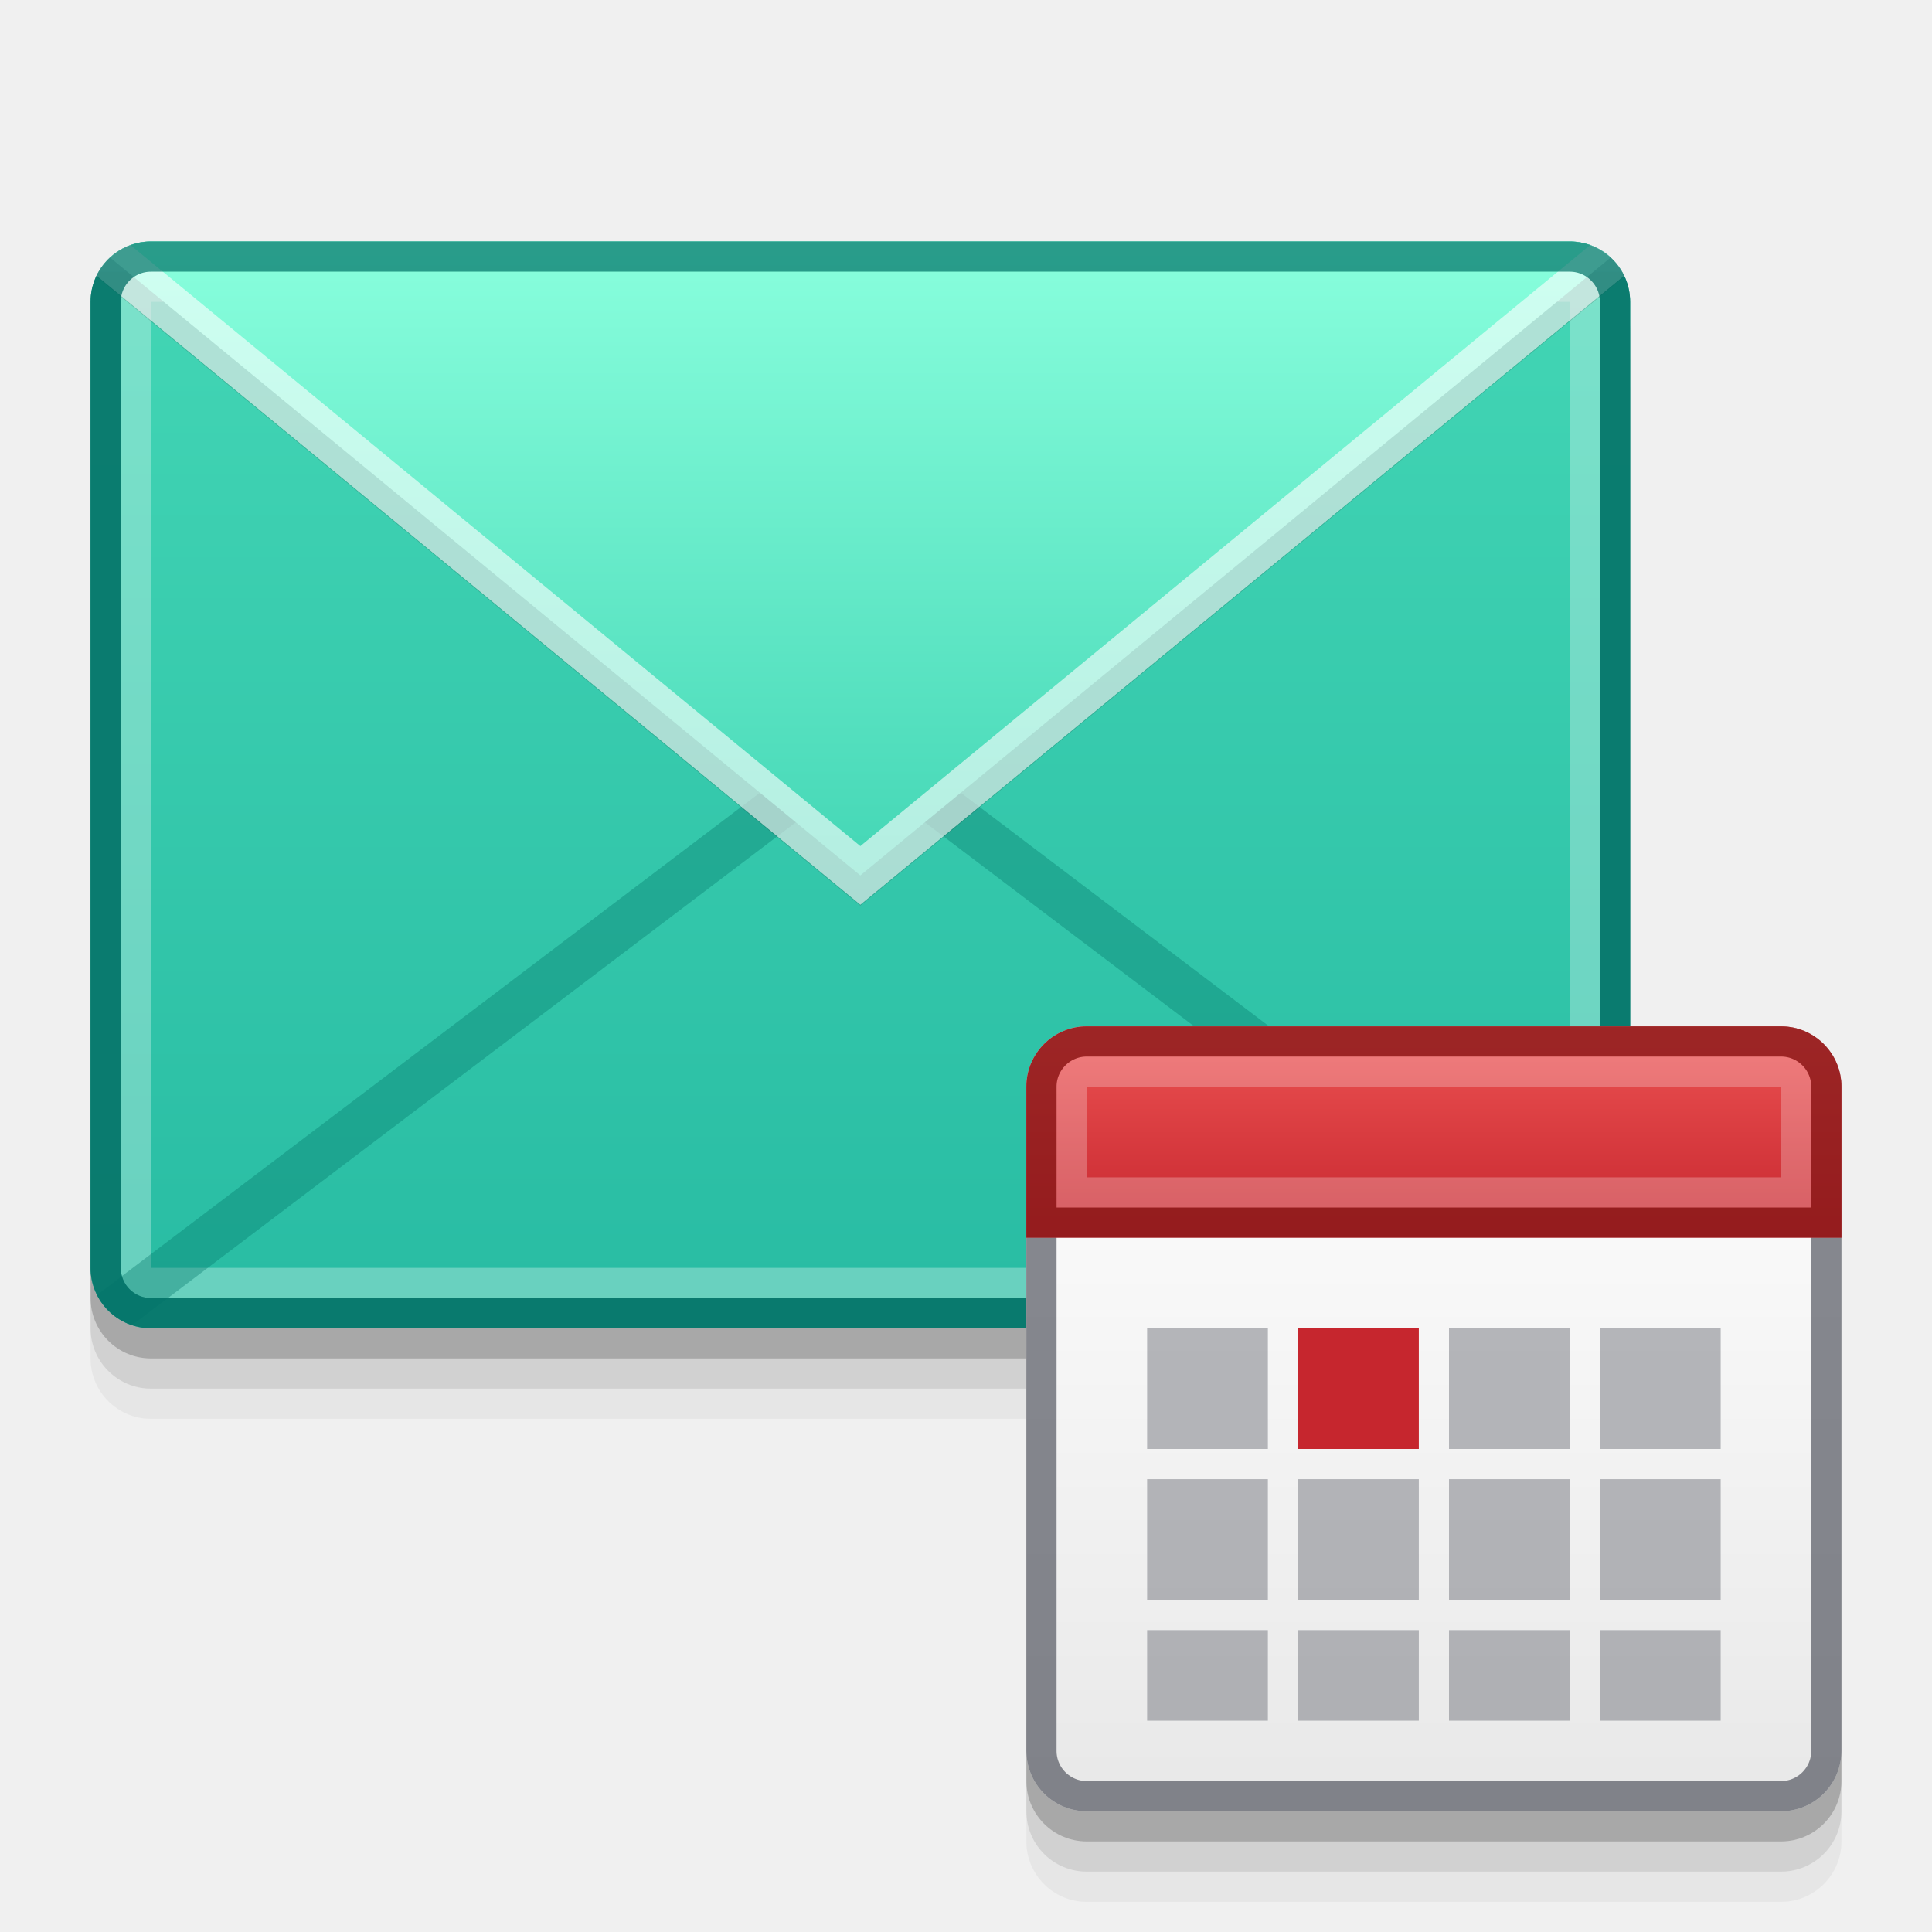
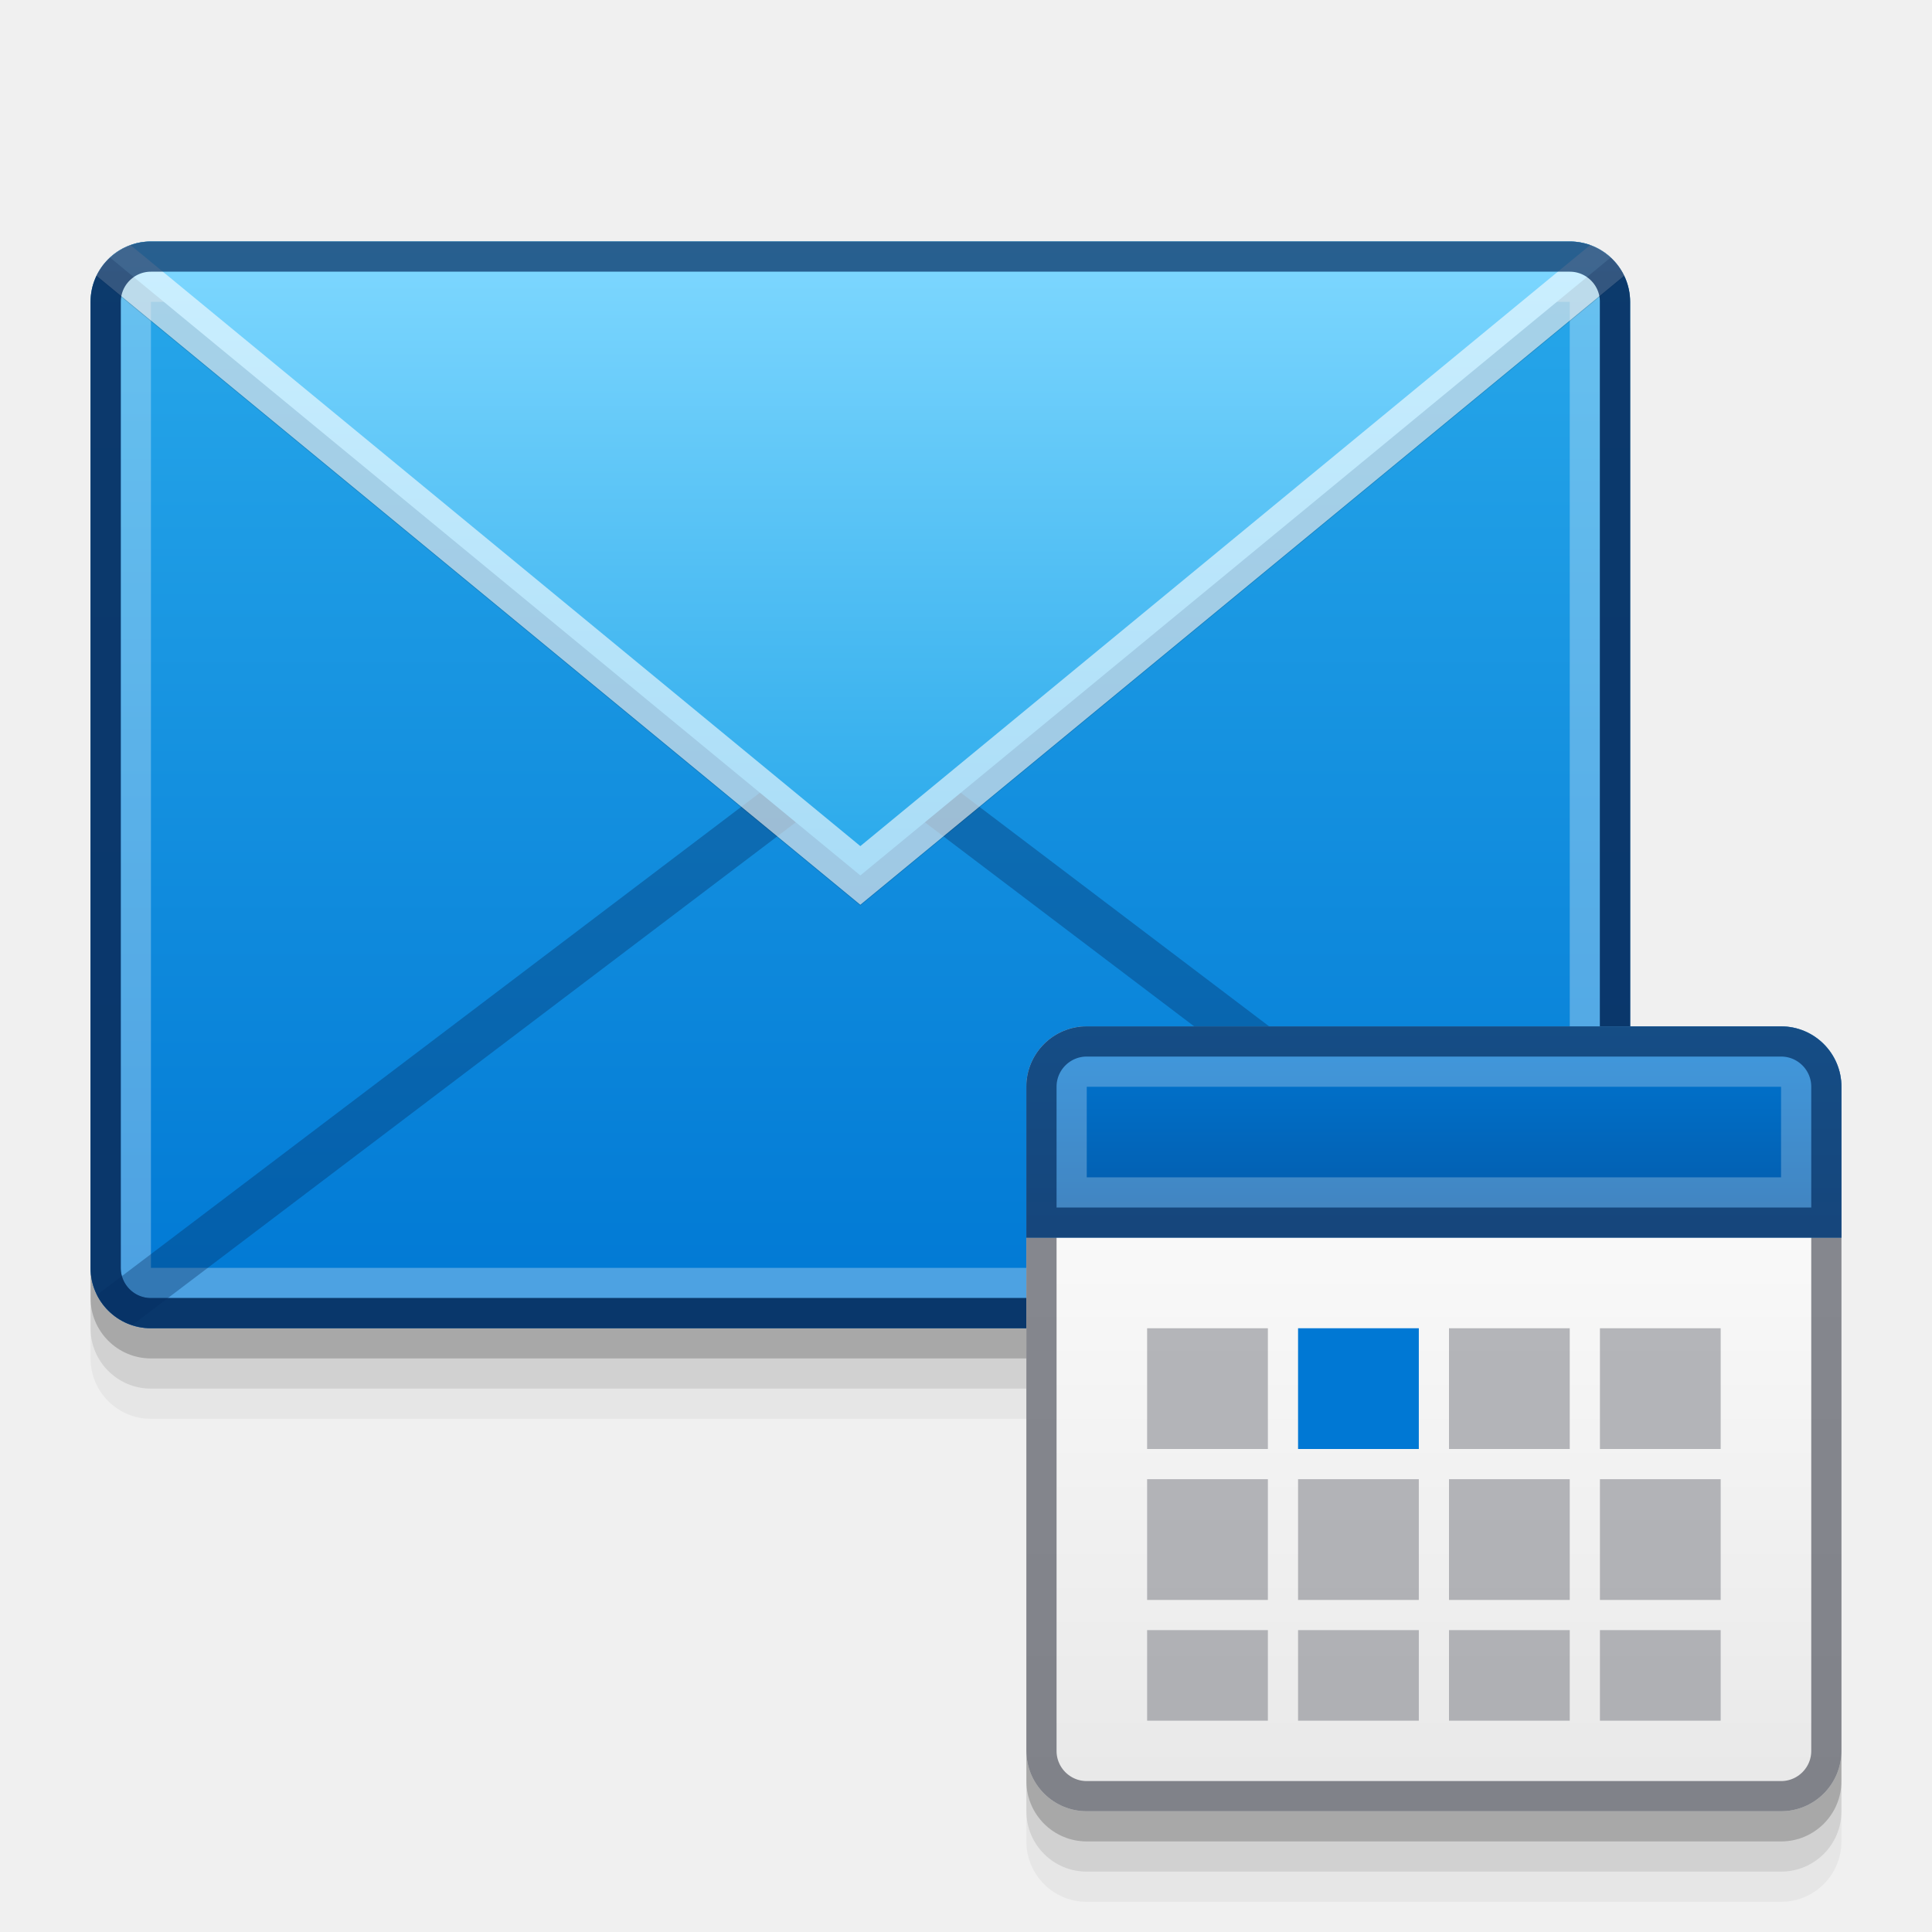
<svg xmlns="http://www.w3.org/2000/svg" width="64" height="64" viewBox="0 0 64 64">
  <defs>
    <linearGradient id="g1" x1="0" y1="0" x2="0" y2="1">
-       <stop offset="0" stop-color="#43d6b5" />
-       <stop offset="1" stop-color="#28bca3" />
+       <stop offset="0" stop-color="#28a8ea" />
+       <stop offset="1" stop-color="#0078d4" />
    </linearGradient>
    <clipPath id="c2">
      <path d="M5 8H52A2 2 0 0 1 54 10V42A2 2 0 0 1 52 44H5A2 2 0 0 1 3 42V10A2 2 0 0 1 5 8Z" />
    </clipPath>
  </defs>
  <path d="M5 8H52A2 2 0 0 1 54 10V42A2 2 0 0 1 52 44H5A2 2 0 0 1 3 42V10A2 2 0 0 1 5 8Z" fill="#181818" opacity="0.22" transform="translate(0 1)" />
  <path d="M5 8H52A2 2 0 0 1 54 10V42A2 2 0 0 1 52 44H5A2 2 0 0 1 3 42V10A2 2 0 0 1 5 8Z" fill="#181818" opacity="0.1" transform="translate(0 2)" />
  <path d="M5 8H52A2 2 0 0 1 54 10V42A2 2 0 0 1 52 44H5A2 2 0 0 1 3 42V10A2 2 0 0 1 5 8Z" fill="#181818" opacity="0.05" transform="translate(0 3)" />
  <path d="M5 8H52A2 2 0 0 1 54 10V42A2 2 0 0 1 52 44H5A2 2 0 0 1 3 42V10A2 2 0 0 1 5 8Z" fill="url(#g1)" />
  <g clip-path="url(#c2)" fill="none">
    <path d="M5 8H52A2 2 0 0 1 54 10V42A2 2 0 0 1 52 44H5A2 2 0 0 1 3 42V10A2 2 0 0 1 5 8Z" stroke="#fff" stroke-opacity="0.3" stroke-width="4" />
-     <path d="M5 8H52A2 2 0 0 1 54 10V42A2 2 0 0 1 52 44H5A2 2 0 0 1 3 42V10A2 2 0 0 1 5 8Z" stroke="#007367" stroke-opacity="0.7" stroke-width="2" />
+     <path d="M5 8H52A2 2 0 0 1 54 10V42A2 2 0 0 1 52 44H5A2 2 0 0 1 3 42V10A2 2 0 0 1 5 8Z" stroke="#032d60" stroke-opacity="0.7" stroke-width="2" />
  </g>
  <defs>
    <clipPath id="c3">
      <path d="M5 8H52A2 2 0 0 1 54 10V42A2 2 0 0 1 52 44H5A2 2 0 0 1 3 42V10A2 2 0 0 1 5 8Z" />
    </clipPath>
    <linearGradient id="g4" x1="0" y1="0" x2="0" y2="1">
-       <stop offset="0" stop-color="#89ffdd" />
-       <stop offset="1" stop-color="#43d6b5" />
+       <stop offset="0" stop-color="#7fd8ff" />
+       <stop offset="1" stop-color="#28a8ea" />
    </linearGradient>
  </defs>
  <g clip-path="url(#c3)">
-     <path d="M3 44L28.5 24.68L54 44" fill="none" stroke="#007367" stroke-opacity=".35" stroke-width="1.5" />
+     <path d="M3 44L28.5 24.68L54 44" fill="none" stroke="#032d60" stroke-opacity=".35" stroke-width="1.5" />
    <path d="M3 8L28.5 29L54 8Z" fill="#000" opacity=".15" transform="translate(0 1)" />
    <path d="M3 8L28.5 29L54 8Z" fill="url(#g4)" />
    <path d="M3 8L28.5 29L54 8" fill="none" stroke="#fff" stroke-opacity="0.6" stroke-width="1.5" />
-     <path d="M5 8H52A2 2 0 0 1 54 10V42A2 2 0 0 1 52 44H5A2 2 0 0 1 3 42V10A2 2 0 0 1 5 8Z" fill="none" stroke="#007367" stroke-opacity=".7" stroke-width="2" />
+     <path d="M5 8H52A2 2 0 0 1 54 10V42A2 2 0 0 1 52 44H5A2 2 0 0 1 3 42V10A2 2 0 0 1 5 8Z" fill="none" stroke="#032d60" stroke-opacity=".7" stroke-width="2" />
  </g>
  <defs>
    <linearGradient id="g5" x1="0" y1="0" x2="0" y2="1">
      <stop offset="0" stop-color="#ffffff" />
      <stop offset="1" stop-color="#e8e8e8" />
    </linearGradient>
    <clipPath id="c6">
      <path d="M36 34H59A2 2 0 0 1 61 36V58A2 2 0 0 1 59 60H36A2 2 0 0 1 34 58V36A2 2 0 0 1 36 34Z" />
    </clipPath>
  </defs>
  <path d="M36 34H59A2 2 0 0 1 61 36V58A2 2 0 0 1 59 60H36A2 2 0 0 1 34 58V36A2 2 0 0 1 36 34Z" fill="#181818" opacity="0.22" transform="translate(0 1)" />
  <path d="M36 34H59A2 2 0 0 1 61 36V58A2 2 0 0 1 59 60H36A2 2 0 0 1 34 58V36A2 2 0 0 1 36 34Z" fill="#181818" opacity="0.1" transform="translate(0 2)" />
  <path d="M36 34H59A2 2 0 0 1 61 36V58A2 2 0 0 1 59 60H36A2 2 0 0 1 34 58V36A2 2 0 0 1 36 34Z" fill="#181818" opacity="0.05" transform="translate(0 3)" />
  <path d="M36 34H59A2 2 0 0 1 61 36V58A2 2 0 0 1 59 60H36A2 2 0 0 1 34 58V36A2 2 0 0 1 36 34Z" fill="url(#g5)" />
  <g clip-path="url(#c6)" fill="none">
    <path d="M36 34H59A2 2 0 0 1 61 36V58A2 2 0 0 1 59 60H36A2 2 0 0 1 34 58V36A2 2 0 0 1 36 34Z" stroke="#555761" stroke-opacity="0.7" stroke-width="2" />
  </g>
  <defs>
    <linearGradient id="g7" x1="0" y1="0" x2="0" y2="1">
-       <stop offset="0" stop-color="#ed5353" />
-       <stop offset="1" stop-color="#c6262e" />
+       <stop offset="0" stop-color="#0078d4" />
+       <stop offset="1" stop-color="#0358a7" />
    </linearGradient>
    <clipPath id="c8">
      <path d="M36 34H59A2 2 0 0 1 61 36V41H34V36A2 2 0 0 1 36 34Z" />
    </clipPath>
  </defs>
  <path d="M36 34H59A2 2 0 0 1 61 36V41H34V36A2 2 0 0 1 36 34Z" fill="url(#g7)" />
  <g clip-path="url(#c8)" fill="none">
    <path d="M36 34H59A2 2 0 0 1 61 36V41H34V36A2 2 0 0 1 36 34Z" stroke="#fff" stroke-opacity="0.25" stroke-width="4" />
-     <path d="M36 34H59A2 2 0 0 1 61 36V41H34V36A2 2 0 0 1 36 34Z" stroke="#7a0000" stroke-opacity="0.7" stroke-width="2" />
+     <path d="M36 34H59A2 2 0 0 1 61 36V41H34V36A2 2 0 0 1 36 34Z" stroke="#032d60" stroke-opacity="0.7" stroke-width="2" />
  </g>
  <rect x="38" y="44" width="4" height="4" fill="#7e8087" opacity="0.55" />
-   <rect x="43" y="44" width="4" height="4" fill="#c6262e" opacity="1" />
+   <rect x="43" y="44" width="4" height="4" fill="#0078d4" opacity="1" />
  <rect x="48" y="44" width="4" height="4" fill="#7e8087" opacity="0.55" />
  <rect x="53" y="44" width="4" height="4" fill="#7e8087" opacity="0.55" />
  <rect x="38" y="49" width="4" height="4" fill="#7e8087" opacity="0.55" />
  <rect x="43" y="49" width="4" height="4" fill="#7e8087" opacity="0.55" />
  <rect x="48" y="49" width="4" height="4" fill="#7e8087" opacity="0.55" />
  <rect x="53" y="49" width="4" height="4" fill="#7e8087" opacity="0.55" />
  <rect x="38" y="54" width="4" height="3" fill="#7e8087" opacity="0.55" />
  <rect x="43" y="54" width="4" height="3" fill="#7e8087" opacity="0.55" />
  <rect x="48" y="54" width="4" height="3" fill="#7e8087" opacity="0.55" />
  <rect x="53" y="54" width="4" height="3" fill="#7e8087" opacity="0.55" />
</svg>
